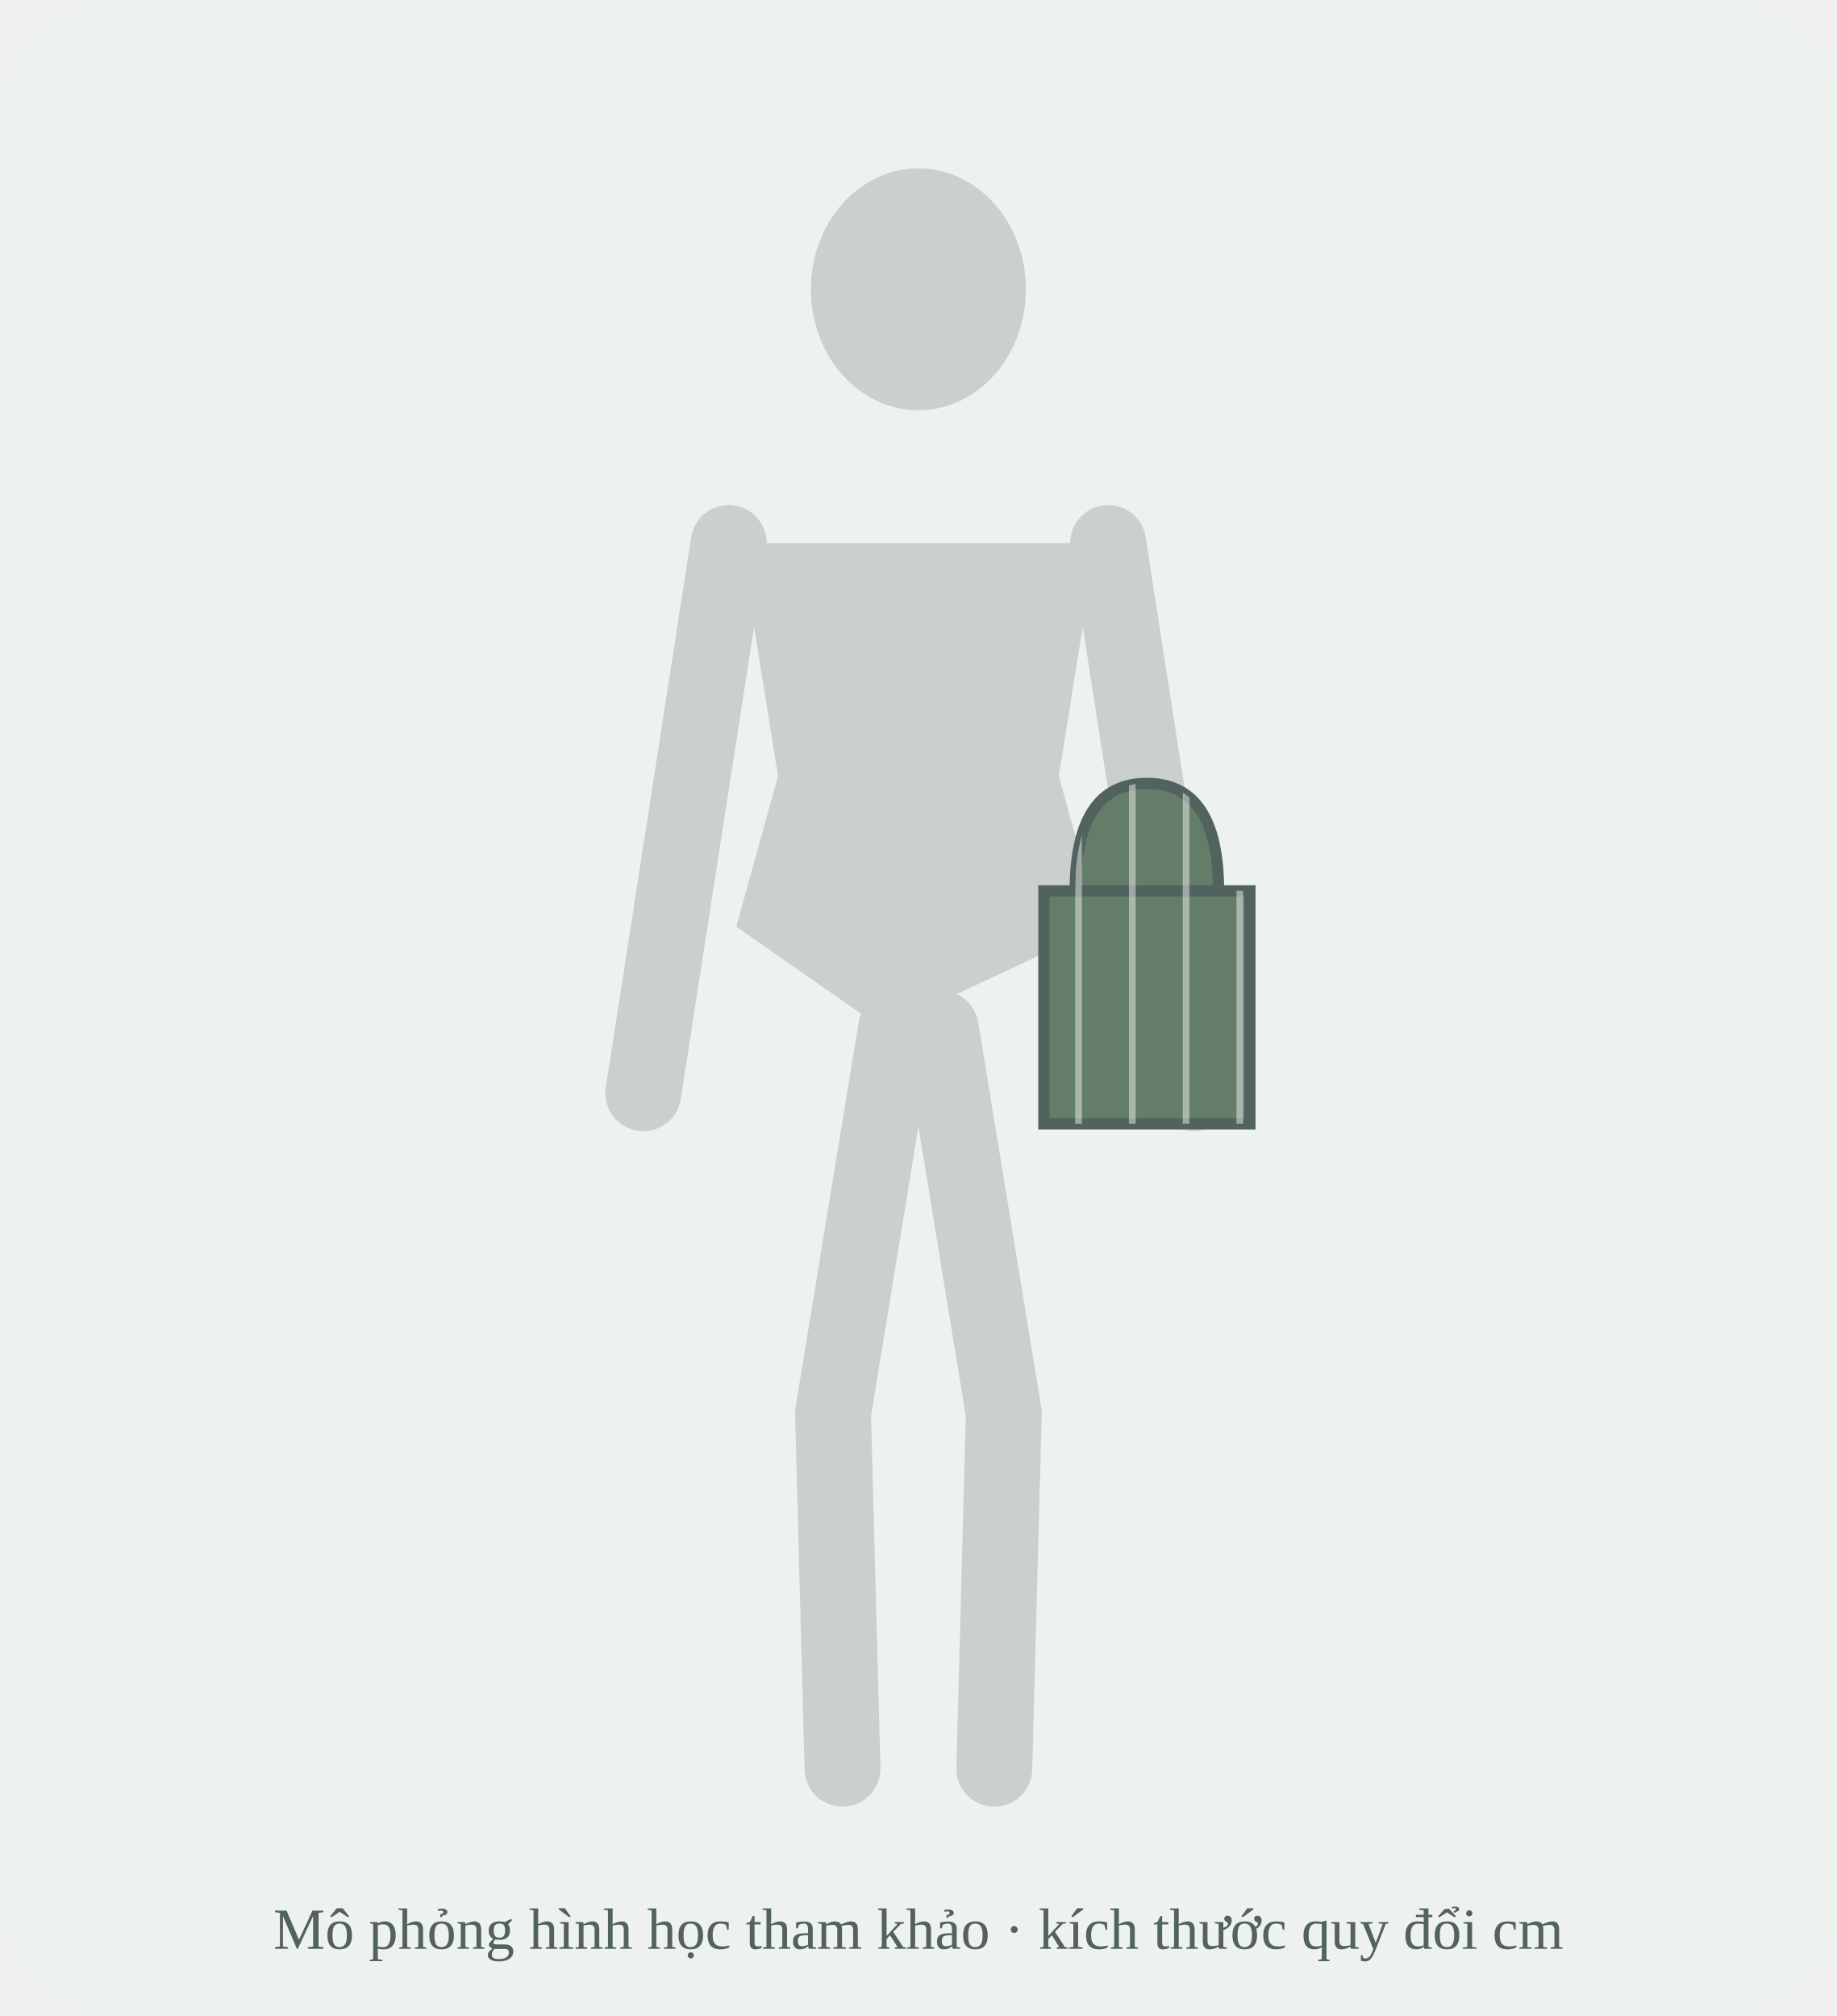
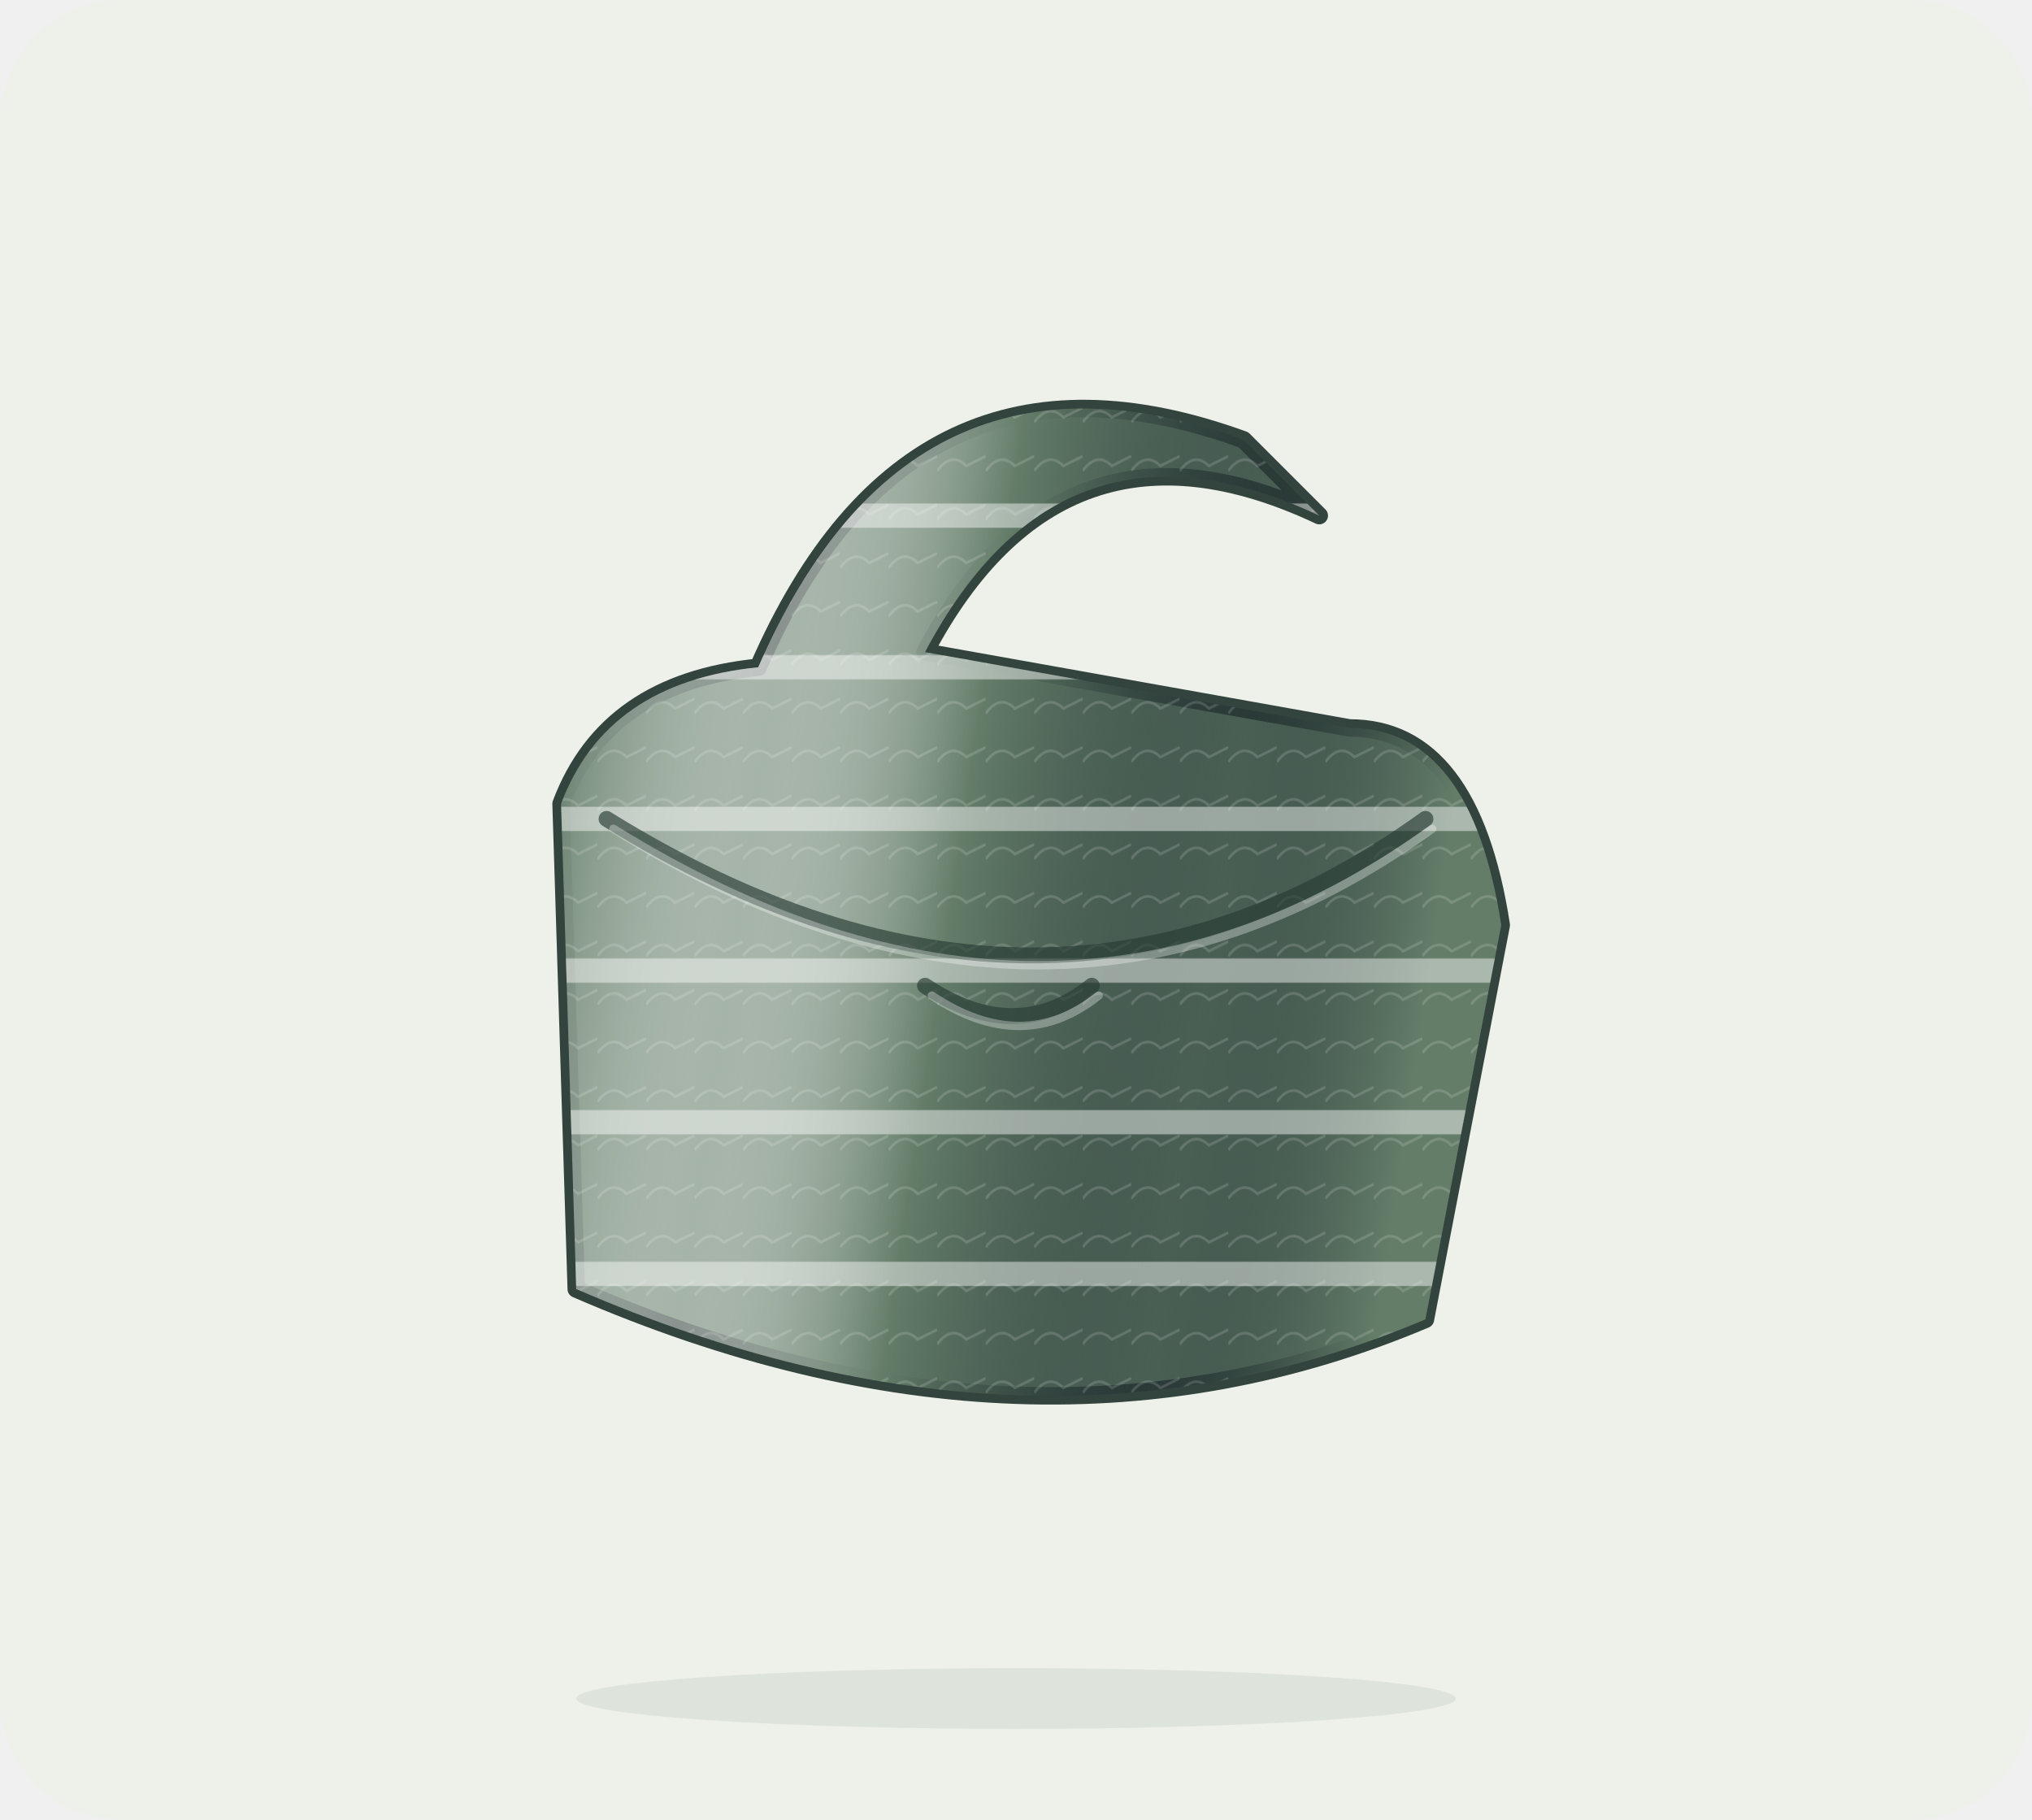
- <svg xmlns="http://www.w3.org/2000/svg" data-garment-id="tpl-bags-1" data-garment-category="bags" viewBox="0 0 410 450" role="img" aria-label="Ma-nơ-canh và trang phục minh họa theo số đo cm">
+ <svg xmlns="http://www.w3.org/2000/svg" viewBox="-17 0 134 120" data-garment-id="tpl-bags-1" data-garment-category="bags" role="img">
  <defs>
-     <pattern id="ws-stripe" width="12" height="12" patternUnits="userSpaceOnUse">
-       <path d="M0 0V12" stroke="#fff" stroke-opacity=".55" stroke-width="3" />
+     <linearGradient id="fabric-tpl-bags-1-light" x1="0" y1=".2" x2=".96" y2=".35">
+       <stop stop-color="#647d69" />
+       <stop offset=".24" stop-color="white" stop-opacity="0.42" />
+       <stop offset=".47" stop-color="#647d69" />
+       <stop offset=".76" stop-color="#18272c" stop-opacity=".34" />
+       <stop offset="1" stop-color="#647d69" />
+     </linearGradient>
+     <pattern id="fabric-tpl-bags-1-print" width="10" height="10" patternUnits="userSpaceOnUse">
+       <path d="M0 4h10" fill="none" stroke="white" stroke-width="1.6" />
    </pattern>
-     <pattern id="ws-check" width="18" height="18" patternUnits="userSpaceOnUse">
-       <path d="M0 0H18M0 0V18" stroke="#fff" stroke-opacity=".45" stroke-width="2" />
-     </pattern>
-     <pattern id="ws-dot" width="14" height="14" patternUnits="userSpaceOnUse">
-       <circle cx="4" cy="4" r="2" fill="#fff" fill-opacity=".7" />
-     </pattern>
-     <pattern id="ws-wave" width="24" height="14" patternUnits="userSpaceOnUse">
-       <path d="M0 7Q6 0 12 7T24 7" fill="none" stroke="#fff" stroke-opacity=".6" stroke-width="2" />
+     <pattern id="fabric-tpl-bags-1-weave" width="3.2" height="3.2" viewBox="0 0 10 10" patternUnits="userSpaceOnUse">
+       <path d="M0 7q3-4 6-1l4-2" fill="none" stroke="white" stroke-width="0.55" />
    </pattern>
  </defs>
-   <rect width="410" height="450" rx="24" fill="#eef2ef" />
-   <g transform="">
-     <g fill="#b9c1bd" opacity=".68">
-       <ellipse cx="205" cy="64.579" rx="24" ry="27" />
-       <path d="M 189.16 121.2 L 162.647 121.2 L 166.882 130.958 L 173.659 173.243 L 164.341 206.855 L 197 229.624 L 191 394.8 L 180 394.8 L 197 229.624 L 245.659 206.855 L 236.341 173.243 L 243.118 130.958 L 247.353 121.2 L 220.84 121.2 Z" />
-       <path d="M 162.647 121.2 L 143.588 244.024 M 247.353 121.2 L 266.412 244.024 M 200 229.624 L 185.941 315.515 L 188.059 394.8 M 210 229.624 L 224.059 315.515 L 221.941 394.8" fill="none" stroke="#b9c1bd" stroke-width="16.941" stroke-linecap="round" stroke-linejoin="round" />
-     </g>
+   <rect x="-17" width="134" height="120" rx="8" fill="#edf1e9" />
+   <ellipse cx="50" cy="112" rx="29" ry="2" fill="#abb9ab" opacity=".23" />
+   <g transform="translate(50 60) scale(1 1) translate(-50 -60)" stroke-linejoin="round" stroke-linecap="round">
+     <path data-garment="tpl-bags-1" data-region="main" d="M20 53Q23 45 33 44Q43 21 65 29L70 34Q53 26 44 43L72 48Q80 48 82 61L77 87Q51 98 21 85Z" fill-rule="evenodd" fill="#647d69" stroke="#33433d" stroke-width="1.15" />
+     <path d="M20 53Q23 45 33 44Q43 21 65 29L70 34Q53 26 44 43L72 48Q80 48 82 61L77 87Q51 98 21 85Z" fill-rule="evenodd" fill="url(#fabric-tpl-bags-1-light)" opacity="1" />
+     <path d="M20 53Q23 45 33 44Q43 21 65 29L70 34Q53 26 44 43L72 48Q80 48 82 61L77 87Q51 98 21 85Z" fill-rule="evenodd" fill="url(#fabric-tpl-bags-1-weave)" opacity="0.15" />
+     <path d="M20 53Q23 45 33 44Q43 21 65 29L70 34Q53 26 44 43L72 48Q80 48 82 61L77 87Q51 98 21 85Z" fill-rule="evenodd" fill="url(#fabric-tpl-bags-1-print)" opacity="0.45" />
+     <path d="M23 54Q52 72 77 54M44 65Q50 69 55 65" fill="none" stroke="#263b32" opacity=".65" stroke-width="1.05" />
+     <path d="M23 54Q52 72 77 54M44 65Q50 69 55 65" transform="translate(.45 .65)" fill="none" stroke="#fff" opacity=".32" stroke-width=".55" />
  </g>
-   <g transform="">
-     <g>
-       <path data-garment="tpl-bags-1" data-region="main" d="M 233 198.855 L 279 198.855 L 279 250.855 L 233 250.855 Z M 240 198.855 Q 240 174.855 256 174.855 Q 272 174.855 272 198.855" fill="#647d69" stroke="#52625e" stroke-width="2.5" vector-effect="non-scaling-stroke" />
-       <path d="M 233 198.855 L 279 198.855 L 279 250.855 L 233 250.855 Z M 240 198.855 Q 240 174.855 256 174.855 Q 272 174.855 272 198.855" fill="url(#ws-stripe)" opacity=".8" />
-     </g>
-   </g>
-   <text x="205" y="435" text-anchor="middle" fill="#52625e" font-size="13">Mô phỏng hình học tham khảo · kích thước quy đổi cm</text>
</svg>
